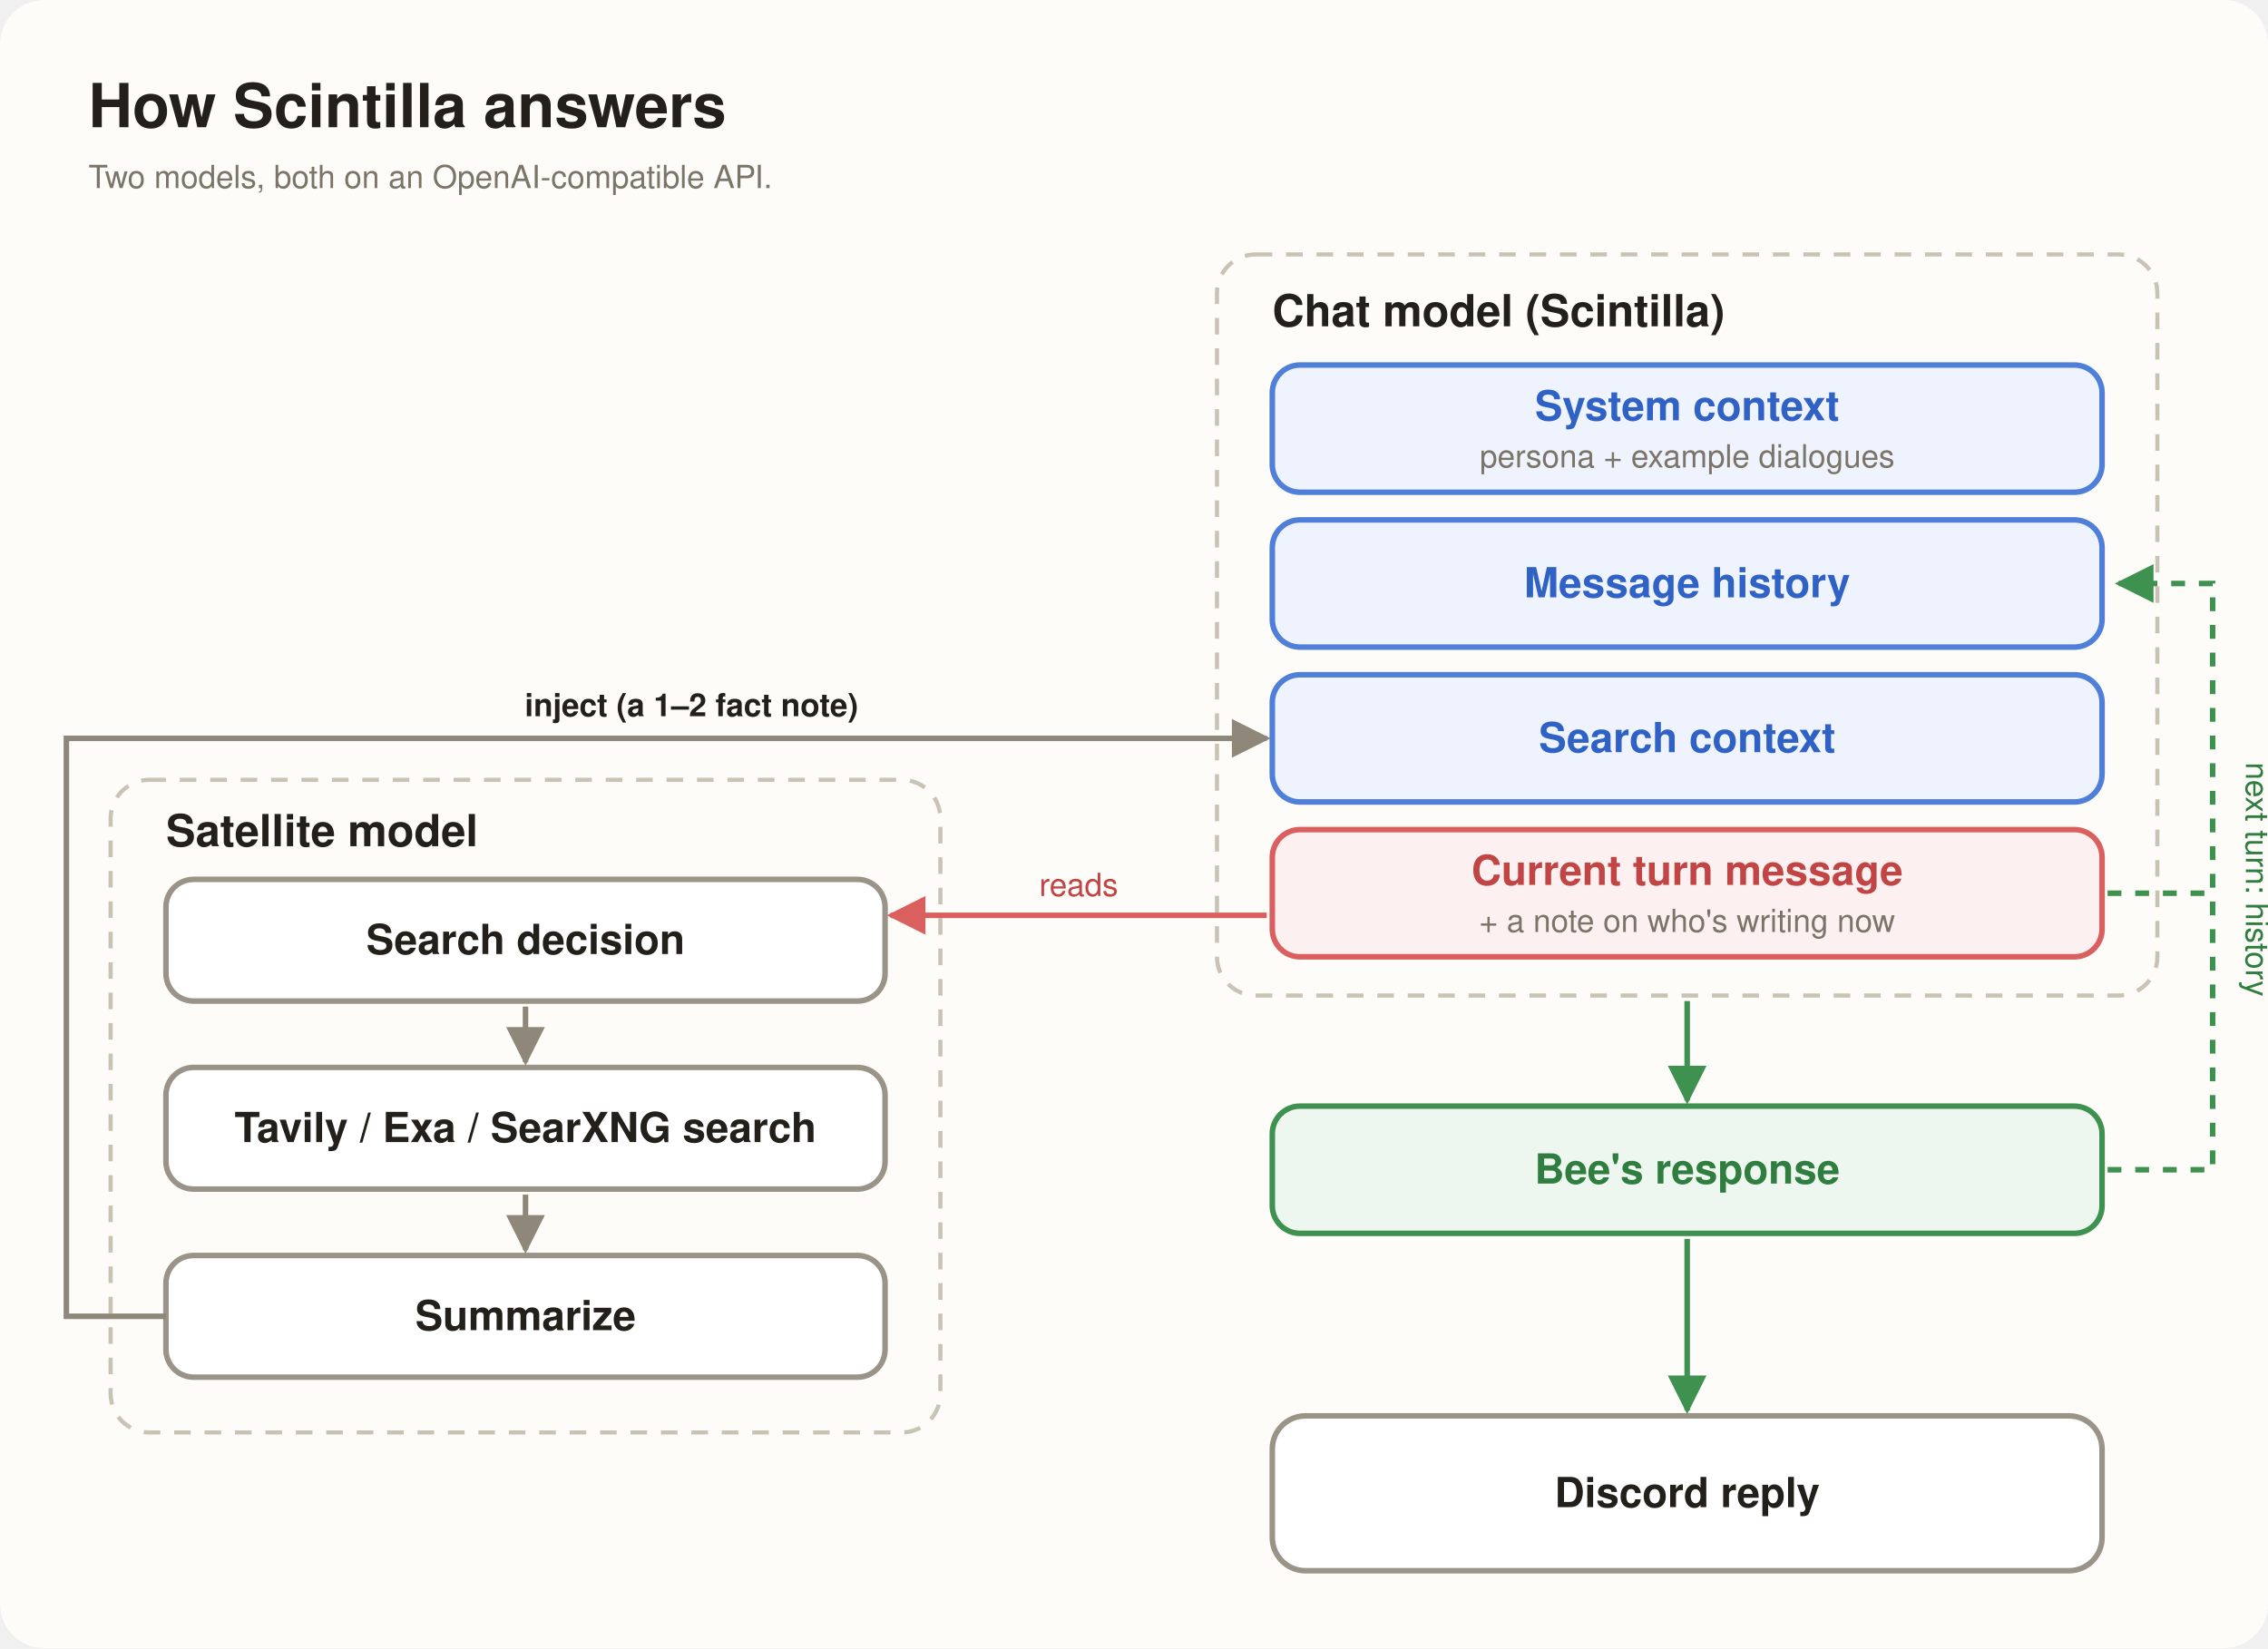
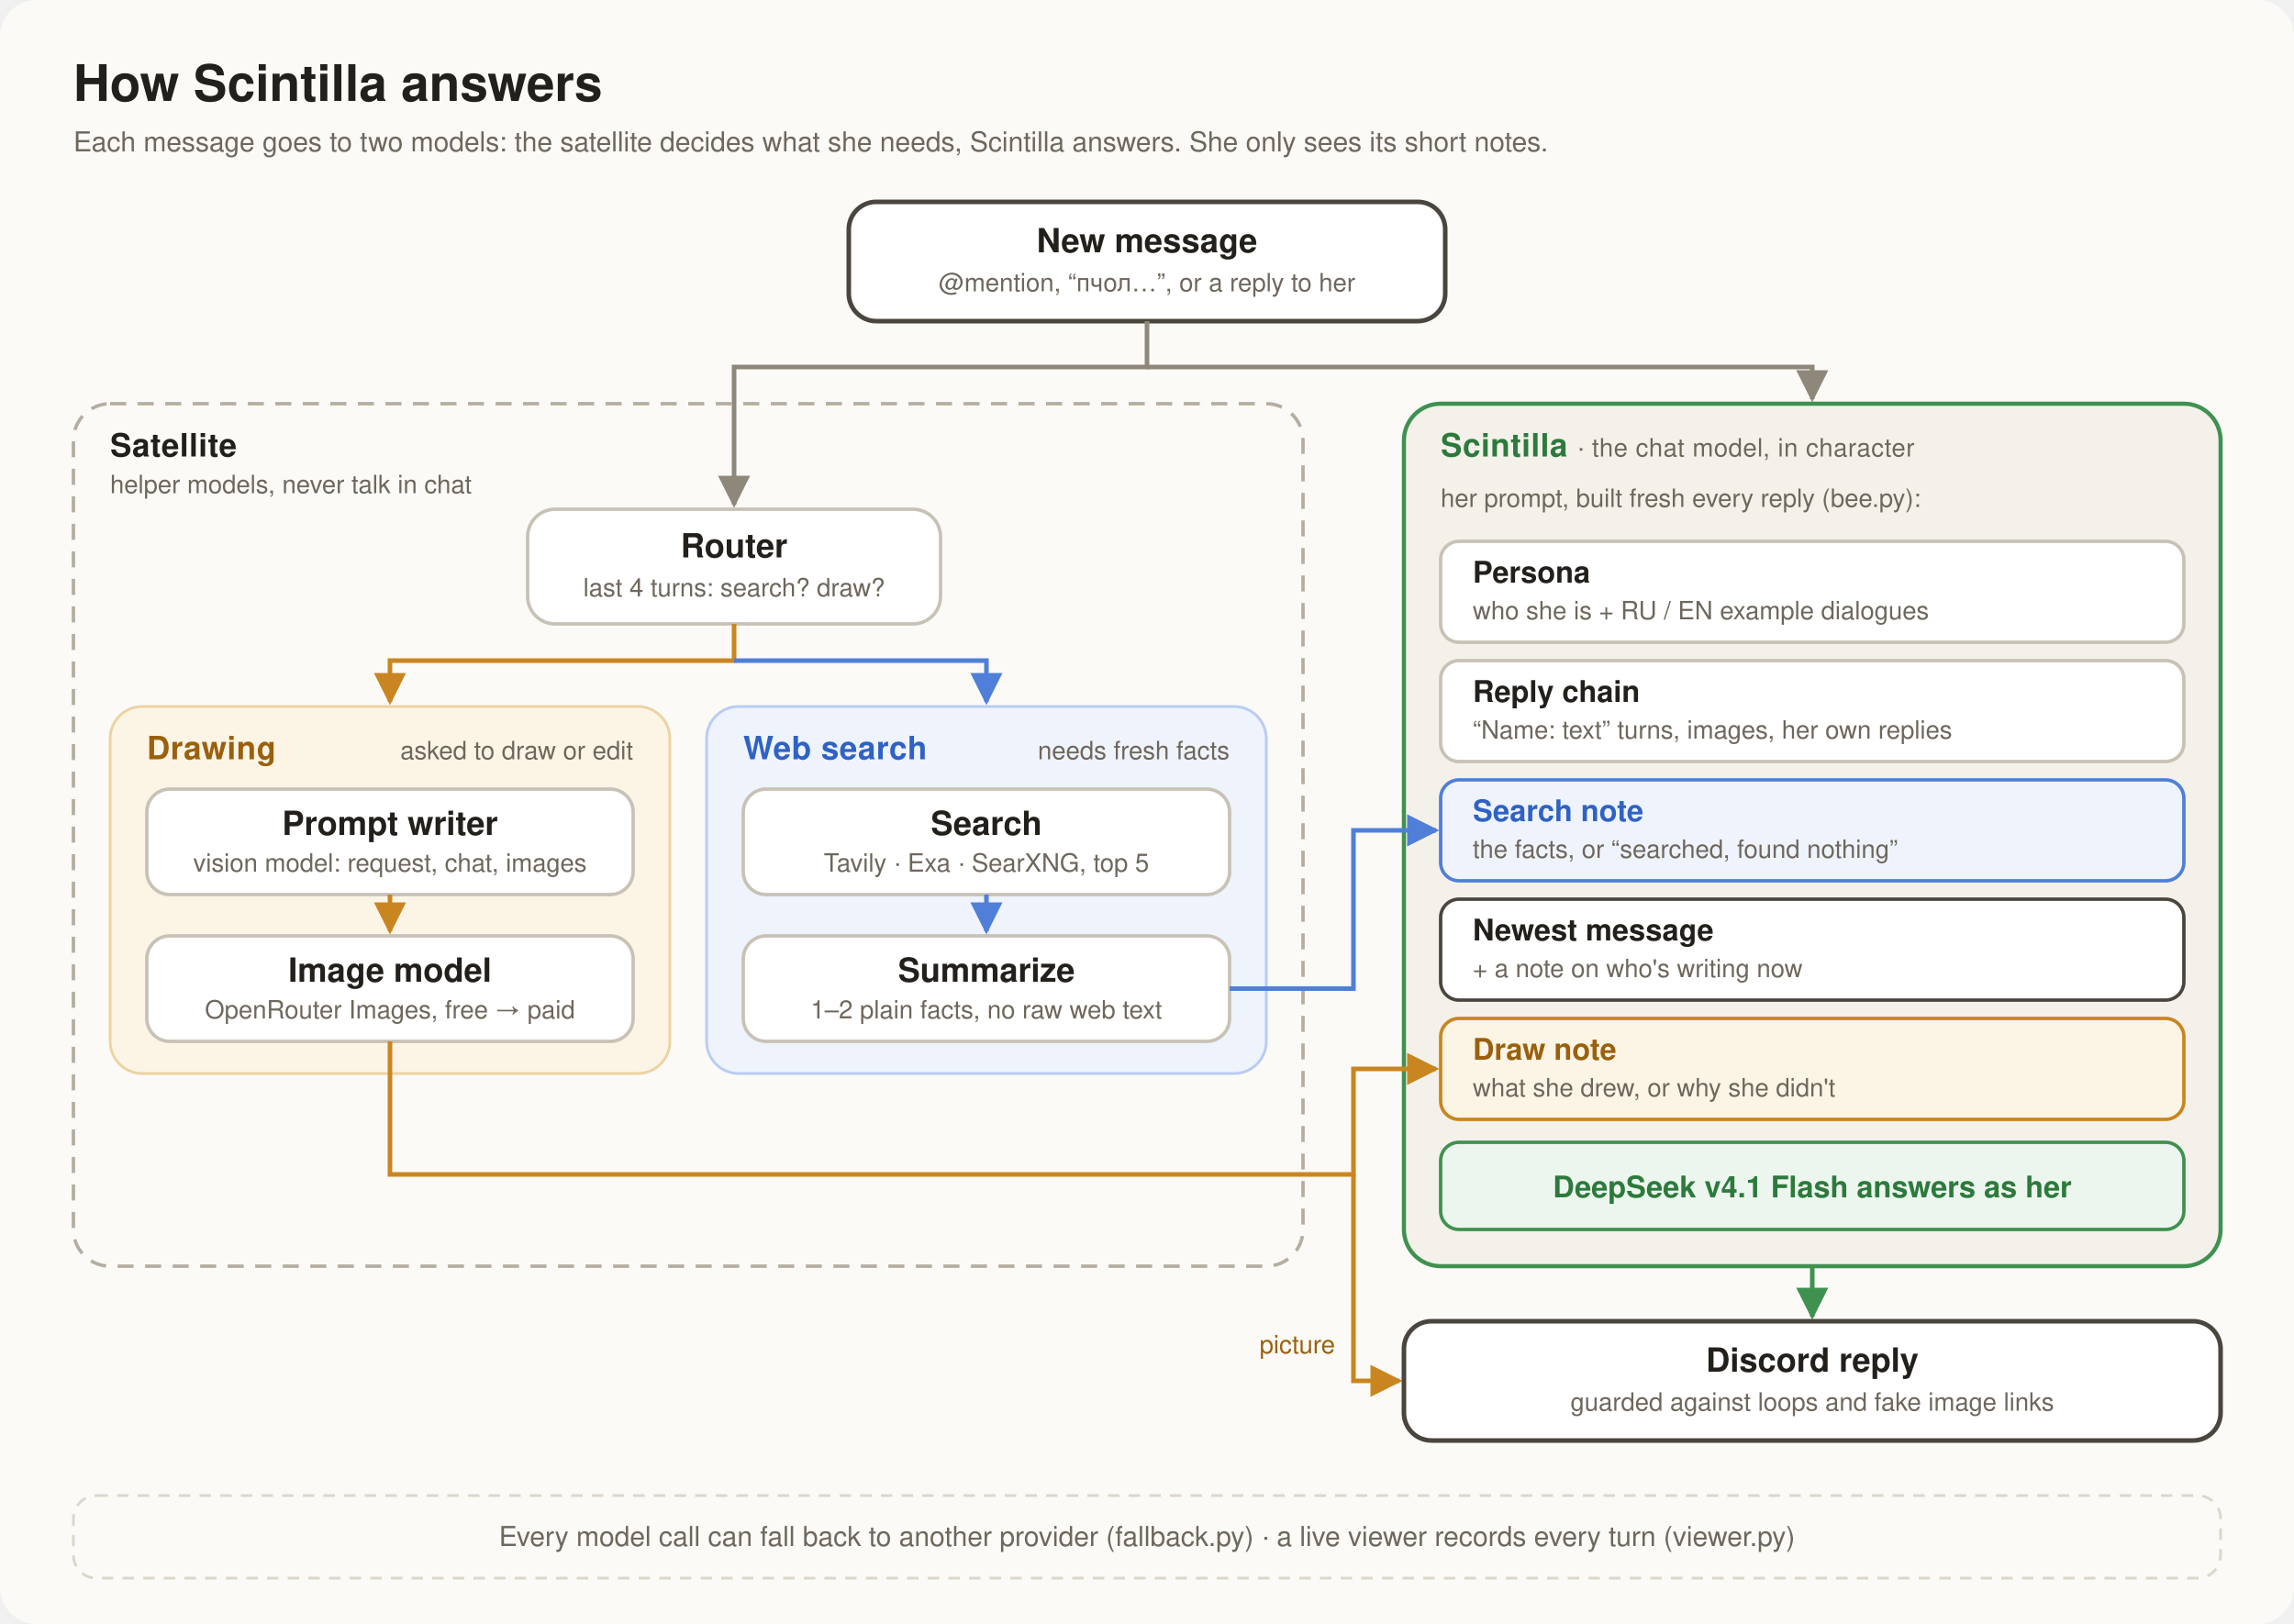
- <svg xmlns="http://www.w3.org/2000/svg" viewBox="0 0 820 596" width="820" height="596" role="img" aria-labelledby="t d">
+ <svg xmlns="http://www.w3.org/2000/svg" viewBox="0 0 1000 708" width="1000" height="708" role="img" aria-labelledby="t d">
  <style>
-     .bg { fill: #fdfcf9; }
-     .box { fill: #ffffff; stroke: #9a9488; stroke-width: 2; }
-     .frame { fill: none; stroke: #c9c3b6; stroke-width: 1.5; stroke-dasharray: 6 5; }
-     .blue { fill: #eef3fd; stroke: #4f7fd8; stroke-width: 2; }
-     .red { fill: #fdf0f0; stroke: #d9605f; stroke-width: 2; }
-     .green { fill: #eef7ef; stroke: #3f9150; stroke-width: 2; }
+     .bg { fill: #fbfaf7; }
+     .card { fill: #ffffff; stroke: #c8c2b6; stroke-width: 1.5; }
+     .key { fill: #ffffff; stroke: #4a453d; stroke-width: 2; }
+     .panel { fill: #f4f1ea; stroke: #ddd7cb; stroke-width: 1.2; }
+     .sat { fill: none; stroke: #b5aea0; stroke-width: 1.5; stroke-dasharray: 7 5; }
+     .bee { fill: #f4f1ea; stroke: #3f9150; stroke-width: 1.8; }
+     .foot { fill: none; stroke: #ddd7cb; stroke-width: 1.2; stroke-dasharray: 5 4; }
+     .p-blue { fill: #eef3fc; stroke: #b9cdf2; stroke-width: 1.2; }
+     .p-amber { fill: #fcf5e6; stroke: #ecd3a3; stroke-width: 1.2; }
+     .s-blue { fill: #eef3fc; stroke: #4f7fd8; stroke-width: 1.5; }
+     .s-amber { fill: #fcf5e6; stroke: #c98620; stroke-width: 1.5; }
+     .s-key { fill: #ffffff; stroke: #4a453d; stroke-width: 1.5; }
+     .green { fill: #edf6ee; stroke: #3f9150; stroke-width: 1.5; }
    .ink { fill: #23201b; }
-     .mute { fill: #7b7468; }
+     .mute { fill: #6e675c; }
    .tb { fill: #2f62c4; }
-     .tr { fill: #c14544; }
-     .tg { fill: #2f7d3f; }
+     .ta { fill: #9a600c; }
+     .tg { fill: #2c7a3c; }
    .w { stroke: #8e877a; stroke-width: 2; fill: none; }
-     .wr { stroke: #d9605f; stroke-width: 2; fill: none; }
+     .wb { stroke: #4f7fd8; stroke-width: 2; fill: none; }
+     .wa { stroke: #c98620; stroke-width: 2; fill: none; }
    .wg { stroke: #3f9150; stroke-width: 2; fill: none; }
-     .wgd { stroke: #3f9150; stroke-width: 2; fill: none; stroke-dasharray: 5 5; }
-     .k { fill: #8e877a; } .kr { fill: #d9605f; } .kg { fill: #3f9150; }
+     .k { fill: #8e877a; } .kb { fill: #4f7fd8; } .ka { fill: #c98620; } .kg { fill: #3f9150; }
    text { font-family: -apple-system, BlinkMacSystemFont, "Segoe UI", Helvetica, Arial, sans-serif; }
    .h1 { font-size: 22px; font-weight: 700; }
-     .hd { font-size: 16px; font-weight: 700; }
-     .l { font-size: 15px; font-weight: 600; }
-     .s { font-size: 11.5px; }
+     .hd { font-size: 14px; font-weight: 700; letter-spacing: 0.2px; }
+     .l { font-size: 14.5px; font-weight: 600; }
+     .lb { font-size: 13px; font-weight: 700; }
+     .s { font-size: 12px; }
+     .xs { font-size: 11px; }
    @media (prefers-color-scheme: dark) {
      .bg { fill: #121212; }
-       .box { fill: #121212; stroke: #d6d6d6; }
-       .frame { stroke: #4a4a4a; }
-       .blue { fill: #121a2a; stroke: #6c9be8; }
-       .red { fill: #2a1616; stroke: #f08a89; }
+       .card { fill: #1b1b1b; stroke: #4a4a4a; }
+       .key { fill: #1b1b1b; stroke: #d0d0d0; }
+       .panel { fill: #191919; stroke: #333333; }
+       .foot { stroke: #3a3a3a; }
+       .sat { stroke: #5a5a5a; }
+       .bee { fill: #191919; stroke: #5aa865; }
+       .p-blue { fill: #121a29; stroke: #2a3d63; }
+       .p-amber { fill: #221a0e; stroke: #5a4219; }
+       .s-blue { fill: #142035; stroke: #6c9be8; }
+       .s-amber { fill: #2a1f0f; stroke: #e3a745; }
+       .s-key { fill: #1b1b1b; stroke: #d0d0d0; }
      .green { fill: #13221a; stroke: #5aa865; }
      .ink { fill: #ececec; }
      .mute { fill: #a3a3a3; }
      .tb { fill: #8fb4f2; }
-       .tr { fill: #f4a3a2; }
+       .ta { fill: #f0c06c; }
      .tg { fill: #7cc487; }
-       .w { stroke: #d6d6d6; } .k { fill: #d6d6d6; }
-       .wr { stroke: #f08a89; } .kr { fill: #f08a89; }
-       .wg, .wgd { stroke: #5aa865; } .kg { fill: #5aa865; }
+       .w { stroke: #9a9a9a; } .k { fill: #9a9a9a; }
+       .wb { stroke: #6c9be8; } .kb { fill: #6c9be8; }
+       .wa { stroke: #e3a745; } .ka { fill: #e3a745; }
+       .wg { stroke: #5aa865; } .kg { fill: #5aa865; }
    }
  </style>
  <defs>
    <marker id="m" viewBox="0 0 10 10" refX="9" refY="5" markerWidth="7" markerHeight="7" orient="auto">
      <path class="k" d="M0 0 L10 5 L0 10 z" />
    </marker>
-     <marker id="mr" viewBox="0 0 10 10" refX="9" refY="5" markerWidth="7" markerHeight="7" orient="auto">
-       <path class="kr" d="M0 0 L10 5 L0 10 z" />
+     <marker id="mb" viewBox="0 0 10 10" refX="9" refY="5" markerWidth="7" markerHeight="7" orient="auto">
+       <path class="kb" d="M0 0 L10 5 L0 10 z" />
+     </marker>
+     <marker id="ma" viewBox="0 0 10 10" refX="9" refY="5" markerWidth="7" markerHeight="7" orient="auto">
+       <path class="ka" d="M0 0 L10 5 L0 10 z" />
    </marker>
    <marker id="mg" viewBox="0 0 10 10" refX="9" refY="5" markerWidth="7" markerHeight="7" orient="auto">
      <path class="kg" d="M0 0 L10 5 L0 10 z" />
    </marker>
  </defs>
-   <rect class="bg" width="820" height="596" rx="16" />
-   <text class="ink h1" x="32" y="46">How Scintilla answers</text>
-   <text class="mute s" x="32" y="68">Two models, both on an OpenAI-compatible API.</text>
-   <rect class="frame" x="440" y="92" width="340" height="268" rx="14" />
-   <text class="ink hd" x="460" y="118">Chat model (Scintilla)</text>
-   <rect class="blue" x="460" y="132" width="300" height="46" rx="10" />
-   <text class="tb l" x="610" y="152" text-anchor="middle">System context</text>
-   <text class="mute s" x="610" y="169" text-anchor="middle">persona + example dialogues</text>
-   <rect class="blue" x="460" y="188" width="300" height="46" rx="10" />
-   <text class="tb l" x="610" y="216" text-anchor="middle">Message history</text>
-   <rect class="blue" x="460" y="244" width="300" height="46" rx="10" />
-   <text class="tb l" x="610" y="272" text-anchor="middle">Search context</text>
-   <rect class="red" x="460" y="300" width="300" height="46" rx="10" />
-   <text class="tr l" x="610" y="320" text-anchor="middle">Current turn message</text>
-   <text class="mute s" x="610" y="337" text-anchor="middle">+ a note on who's writing now</text>
-   <path class="wg" d="M610 362 V398" marker-end="url(#mg)" />
-   <rect class="green" x="460" y="400" width="300" height="46" rx="10" />
-   <text class="tg l" x="610" y="428" text-anchor="middle">Bee's response</text>
-   <path class="wg" d="M610 448 V510" marker-end="url(#mg)" />
-   <rect class="box" x="460" y="512" width="300" height="56" rx="12" />
-   <text class="ink l" x="610" y="545" text-anchor="middle">Discord reply</text>
-   <path class="wgd" d="M762 423 H800 V211 H766" marker-end="url(#mg)" />
-   <path class="wgd" d="M762 323 H800" />
-   <text class="tg s" transform="translate(812 318) rotate(90)" text-anchor="middle">next turn: history</text>
-   <rect class="frame" x="40" y="282" width="300" height="236" rx="14" />
-   <text class="ink hd" x="60" y="306">Satellite model</text>
-   <rect class="box" x="60" y="318" width="260" height="44" rx="10" />
-   <text class="ink l" x="190" y="345" text-anchor="middle">Search decision</text>
-   <path class="w" d="M190 364 V384" marker-end="url(#m)" />
-   <rect class="box" x="60" y="386" width="260" height="44" rx="10" />
-   <text class="ink l" x="190" y="413" text-anchor="middle">Tavily / Exa / SearXNG search</text>
-   <path class="w" d="M190 432 V452" marker-end="url(#m)" />
-   <rect class="box" x="60" y="454" width="260" height="44" rx="10" />
-   <text class="ink l" x="190" y="481" text-anchor="middle">Summarize</text>
-   <path class="wr" d="M458 331 H322" marker-end="url(#mr)" />
-   <text class="tr s" x="390" y="324" text-anchor="middle">reads</text>
-   <path class="w" d="M60 476 H24 V267 H458" marker-end="url(#m)" />
-   <text class="ink s" x="250" y="259" text-anchor="middle" font-weight="700">inject (a 1–2 fact note)</text>
+   <rect class="bg" width="1000" height="708" rx="16" />
+   <text class="ink h1" x="32" y="44">How Scintilla answers</text>
+   <text class="mute s" x="32" y="66">Each message goes to two models: the satellite decides what she needs, Scintilla answers. She only sees its short notes.</text>
+   <rect class="key" x="370" y="88" width="260" height="52" rx="12" />
+   <text class="ink l" x="500" y="110" text-anchor="middle">New message</text>
+   <text class="mute xs" x="500" y="127" text-anchor="middle">@mention, “пчол…”, or a reply to her</text>
+   <path class="w" d="M500 140 V160 H320 V220" marker-end="url(#m)" />
+   <path class="w" d="M500 160 H790 V174" marker-end="url(#m)" />
+   <rect class="sat" x="32" y="176" width="536" height="376" rx="16" />
+   <text class="ink hd" x="48" y="199">Satellite</text>
+   <text class="mute xs" x="48" y="215">helper models, never talk in chat</text>
+   <rect class="card" x="230" y="222" width="180" height="50" rx="12" />
+   <text class="ink l" x="320" y="243" text-anchor="middle">Router</text>
+   <text class="mute xs" x="320" y="260" text-anchor="middle">last 4 turns: search? draw?</text>
+   <path class="wa" d="M320 272 V288 H170 V306" marker-end="url(#ma)" />
+   <path class="wb" d="M320 288 H430 V306" marker-end="url(#mb)" />
+   <rect class="p-amber" x="48" y="308" width="244" height="160" rx="14" />
+   <text class="ta hd" x="64" y="331">Drawing</text>
+   <text class="mute xs" x="276" y="331" text-anchor="end">asked to draw or edit</text>
+   <rect class="card" x="64" y="344" width="212" height="46" rx="10" />
+   <text class="ink l" x="170" y="364" text-anchor="middle">Prompt writer</text>
+   <text class="mute xs" x="170" y="380" text-anchor="middle">vision model: request, chat, images</text>
+   <path class="wa" d="M170 390 V406" marker-end="url(#ma)" />
+   <rect class="card" x="64" y="408" width="212" height="46" rx="10" />
+   <text class="ink l" x="170" y="428" text-anchor="middle">Image model</text>
+   <text class="mute xs" x="170" y="444" text-anchor="middle">OpenRouter Images, free → paid</text>
+   <rect class="p-blue" x="308" y="308" width="244" height="160" rx="14" />
+   <text class="tb hd" x="324" y="331">Web search</text>
+   <text class="mute xs" x="536" y="331" text-anchor="end">needs fresh facts</text>
+   <rect class="card" x="324" y="344" width="212" height="46" rx="10" />
+   <text class="ink l" x="430" y="364" text-anchor="middle">Search</text>
+   <text class="mute xs" x="430" y="380" text-anchor="middle">Tavily · Exa · SearXNG, top 5</text>
+   <path class="wb" d="M430 390 V406" marker-end="url(#mb)" />
+   <rect class="card" x="324" y="408" width="212" height="46" rx="10" />
+   <text class="ink l" x="430" y="428" text-anchor="middle">Summarize</text>
+   <text class="mute xs" x="430" y="444" text-anchor="middle">1–2 plain facts, no raw web text</text>
+   <rect class="bee" x="612" y="176" width="356" height="376" rx="16" />
+   <text class="tg hd" x="628" y="199">Scintilla <tspan class="mute xs" font-weight="400">· the chat model, in character</tspan>
+   </text>
+   <text class="mute xs" x="628" y="221">her prompt, built fresh every reply (bee.py):</text>
+   <rect class="card" x="628" y="236" width="324" height="44" rx="8" />
+   <text class="ink lb" x="642" y="254">Persona</text>
+   <text class="mute xs" x="642" y="270">who she is + RU / EN example dialogues</text>
+   <rect class="card" x="628" y="288" width="324" height="44" rx="8" />
+   <text class="ink lb" x="642" y="306">Reply chain</text>
+   <text class="mute xs" x="642" y="322">“Name: text” turns, images, her own replies</text>
+   <rect class="s-blue" x="628" y="340" width="324" height="44" rx="8" />
+   <text class="tb lb" x="642" y="358">Search note</text>
+   <text class="mute xs" x="642" y="374">the facts, or “searched, found nothing”</text>
+   <rect class="s-key" x="628" y="392" width="324" height="44" rx="8" />
+   <text class="ink lb" x="642" y="410">Newest message</text>
+   <text class="mute xs" x="642" y="426">+ a note on who's writing now</text>
+   <rect class="s-amber" x="628" y="444" width="324" height="44" rx="8" />
+   <text class="ta lb" x="642" y="462">Draw note</text>
+   <text class="mute xs" x="642" y="478">what she drew, or why she didn't</text>
+   <rect class="green" x="628" y="498" width="324" height="38" rx="8" />
+   <text class="tg lb" x="790" y="522" text-anchor="middle">DeepSeek v4.1 Flash answers as her</text>
+   <path class="wb" d="M536 431 H590 V362 H626" marker-end="url(#mb)" />
+   <path class="wa" d="M170 454 V512 H590 V466 H626" marker-end="url(#ma)" />
+   <path class="wa" d="M590 512 V602 H610" marker-end="url(#ma)" />
+   <text class="ta xs" x="582" y="590" text-anchor="end">picture</text>
+   <path class="wg" d="M790 552 V574" marker-end="url(#mg)" />
+   <rect class="key" x="612" y="576" width="356" height="52" rx="12" />
+   <text class="ink l" x="790" y="598" text-anchor="middle">Discord reply</text>
+   <text class="mute xs" x="790" y="615" text-anchor="middle">guarded against loops and fake image links</text>
+   <rect class="foot" x="32" y="652" width="936" height="36" rx="10" />
+   <text class="mute s" x="500" y="674" text-anchor="middle">Every model call can fall back to another provider (fallback.py)  ·  a live viewer records every turn (viewer.py)</text>
</svg>
